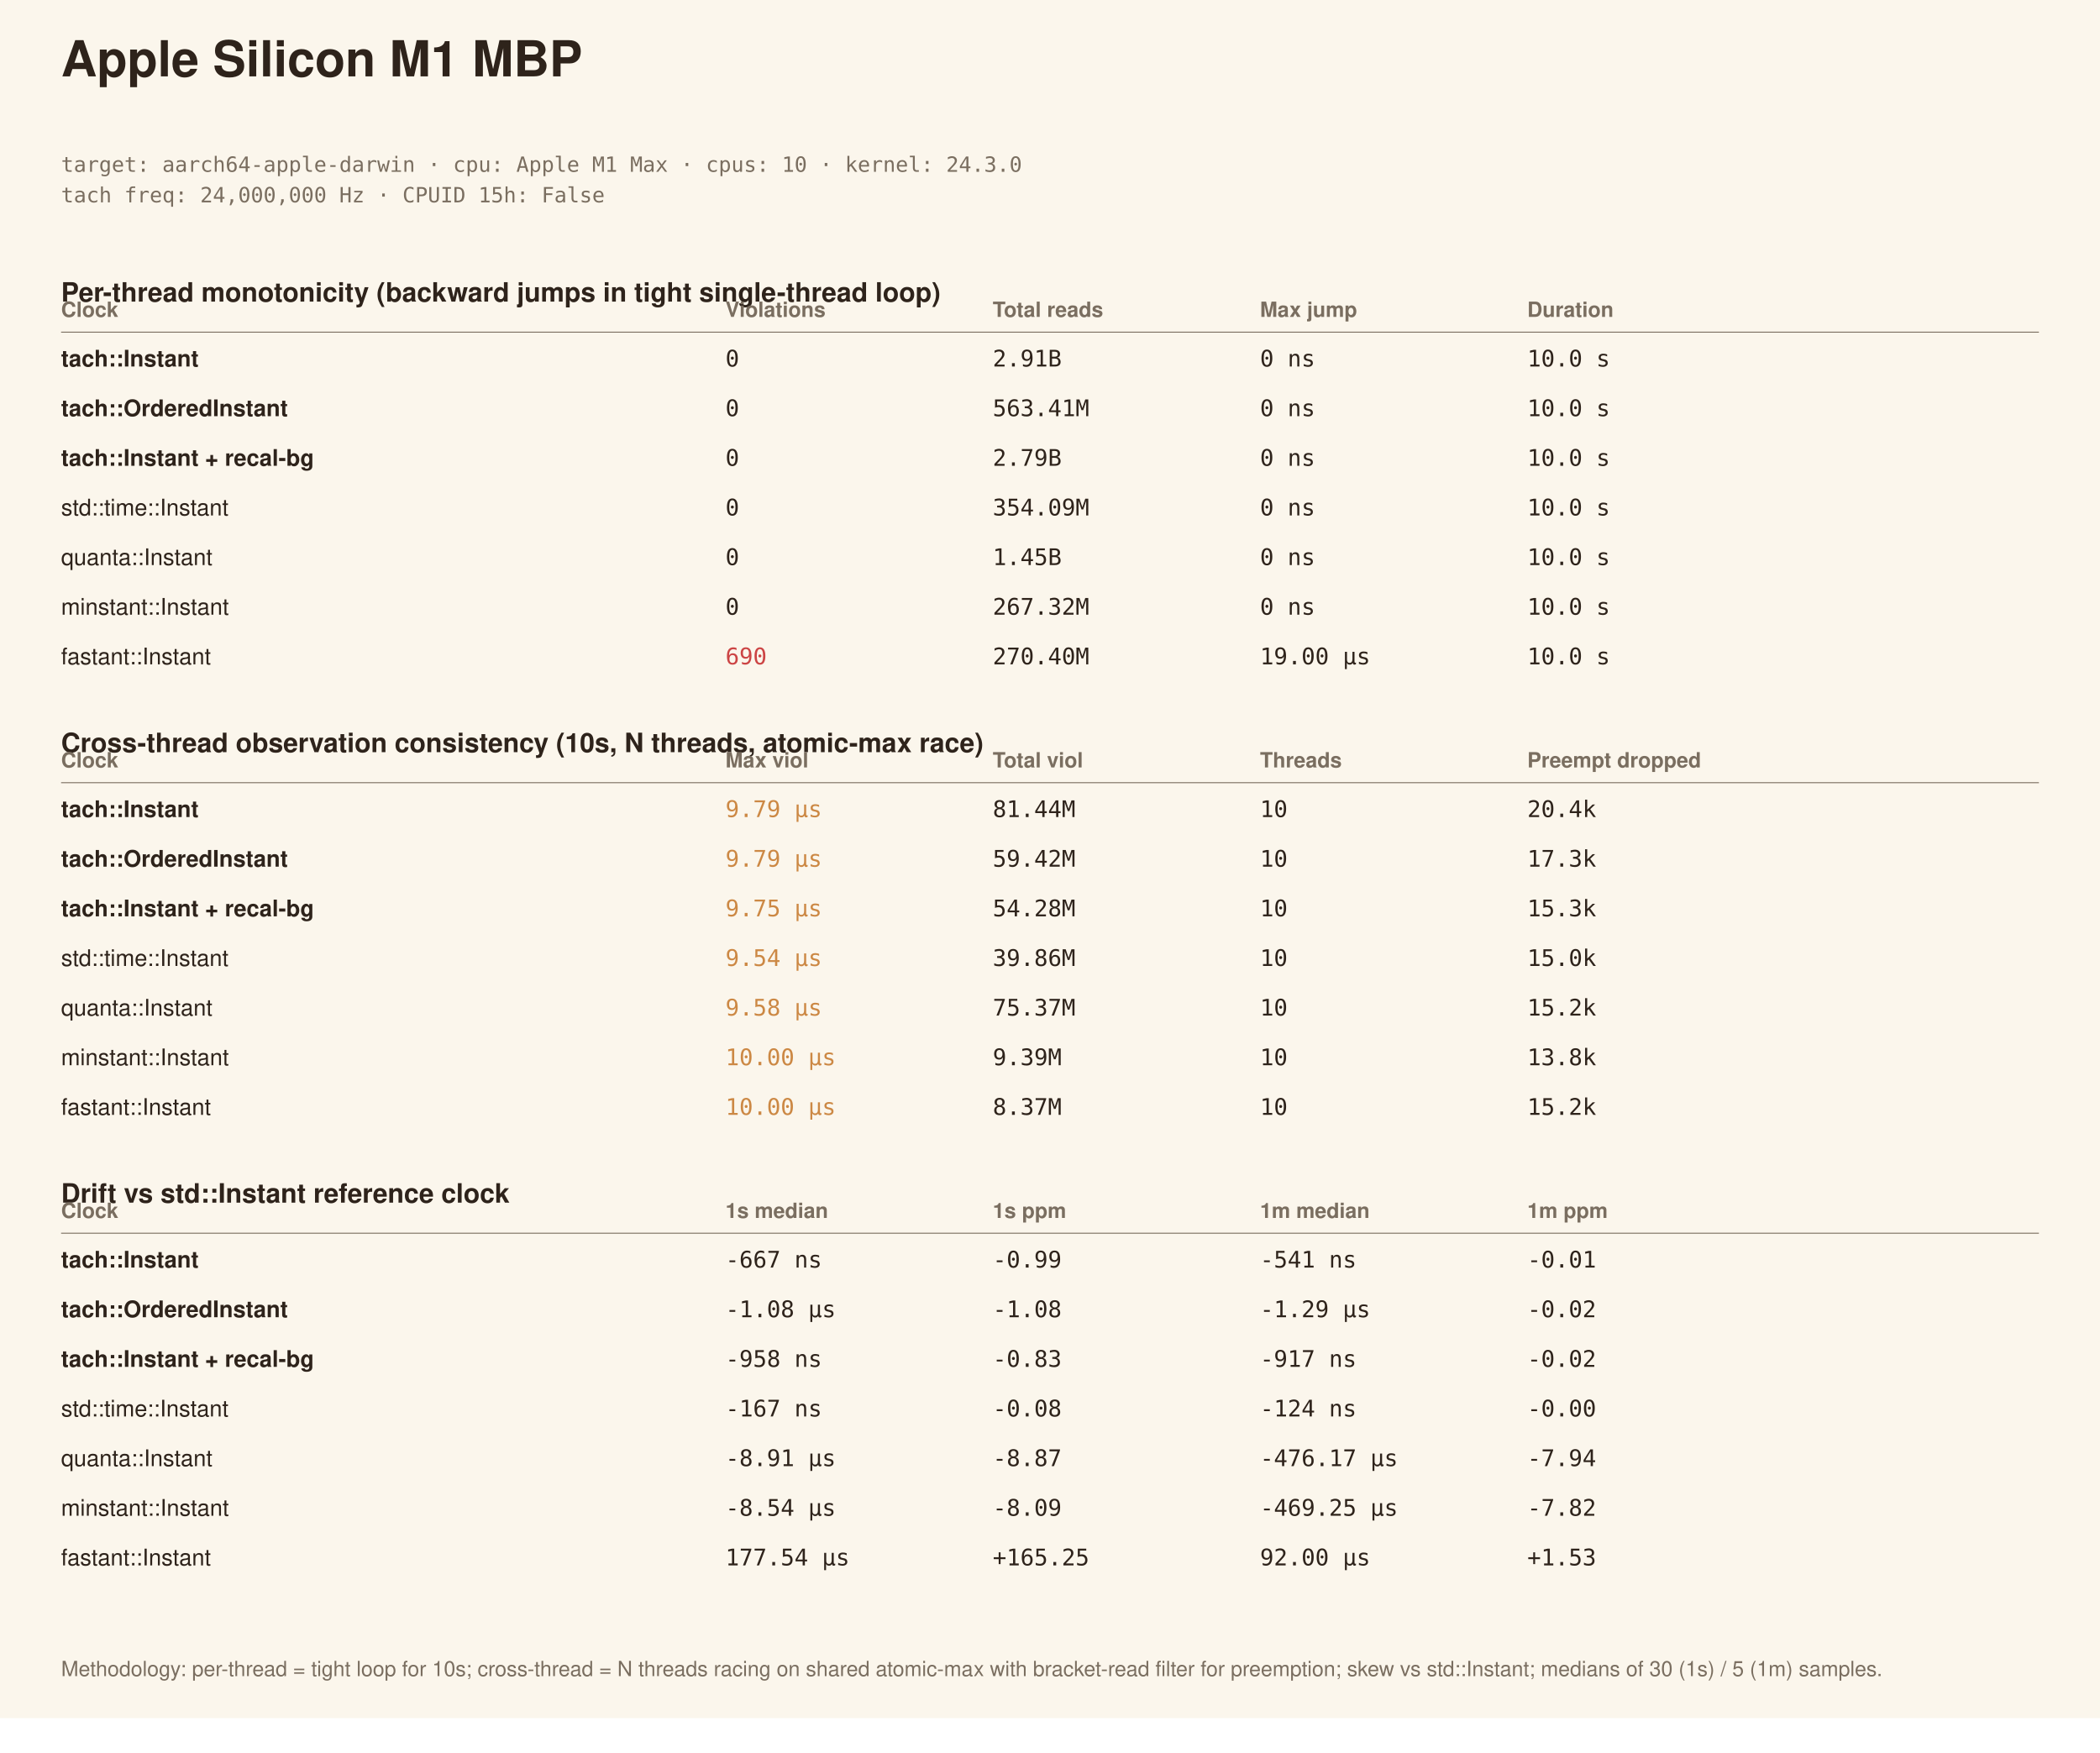
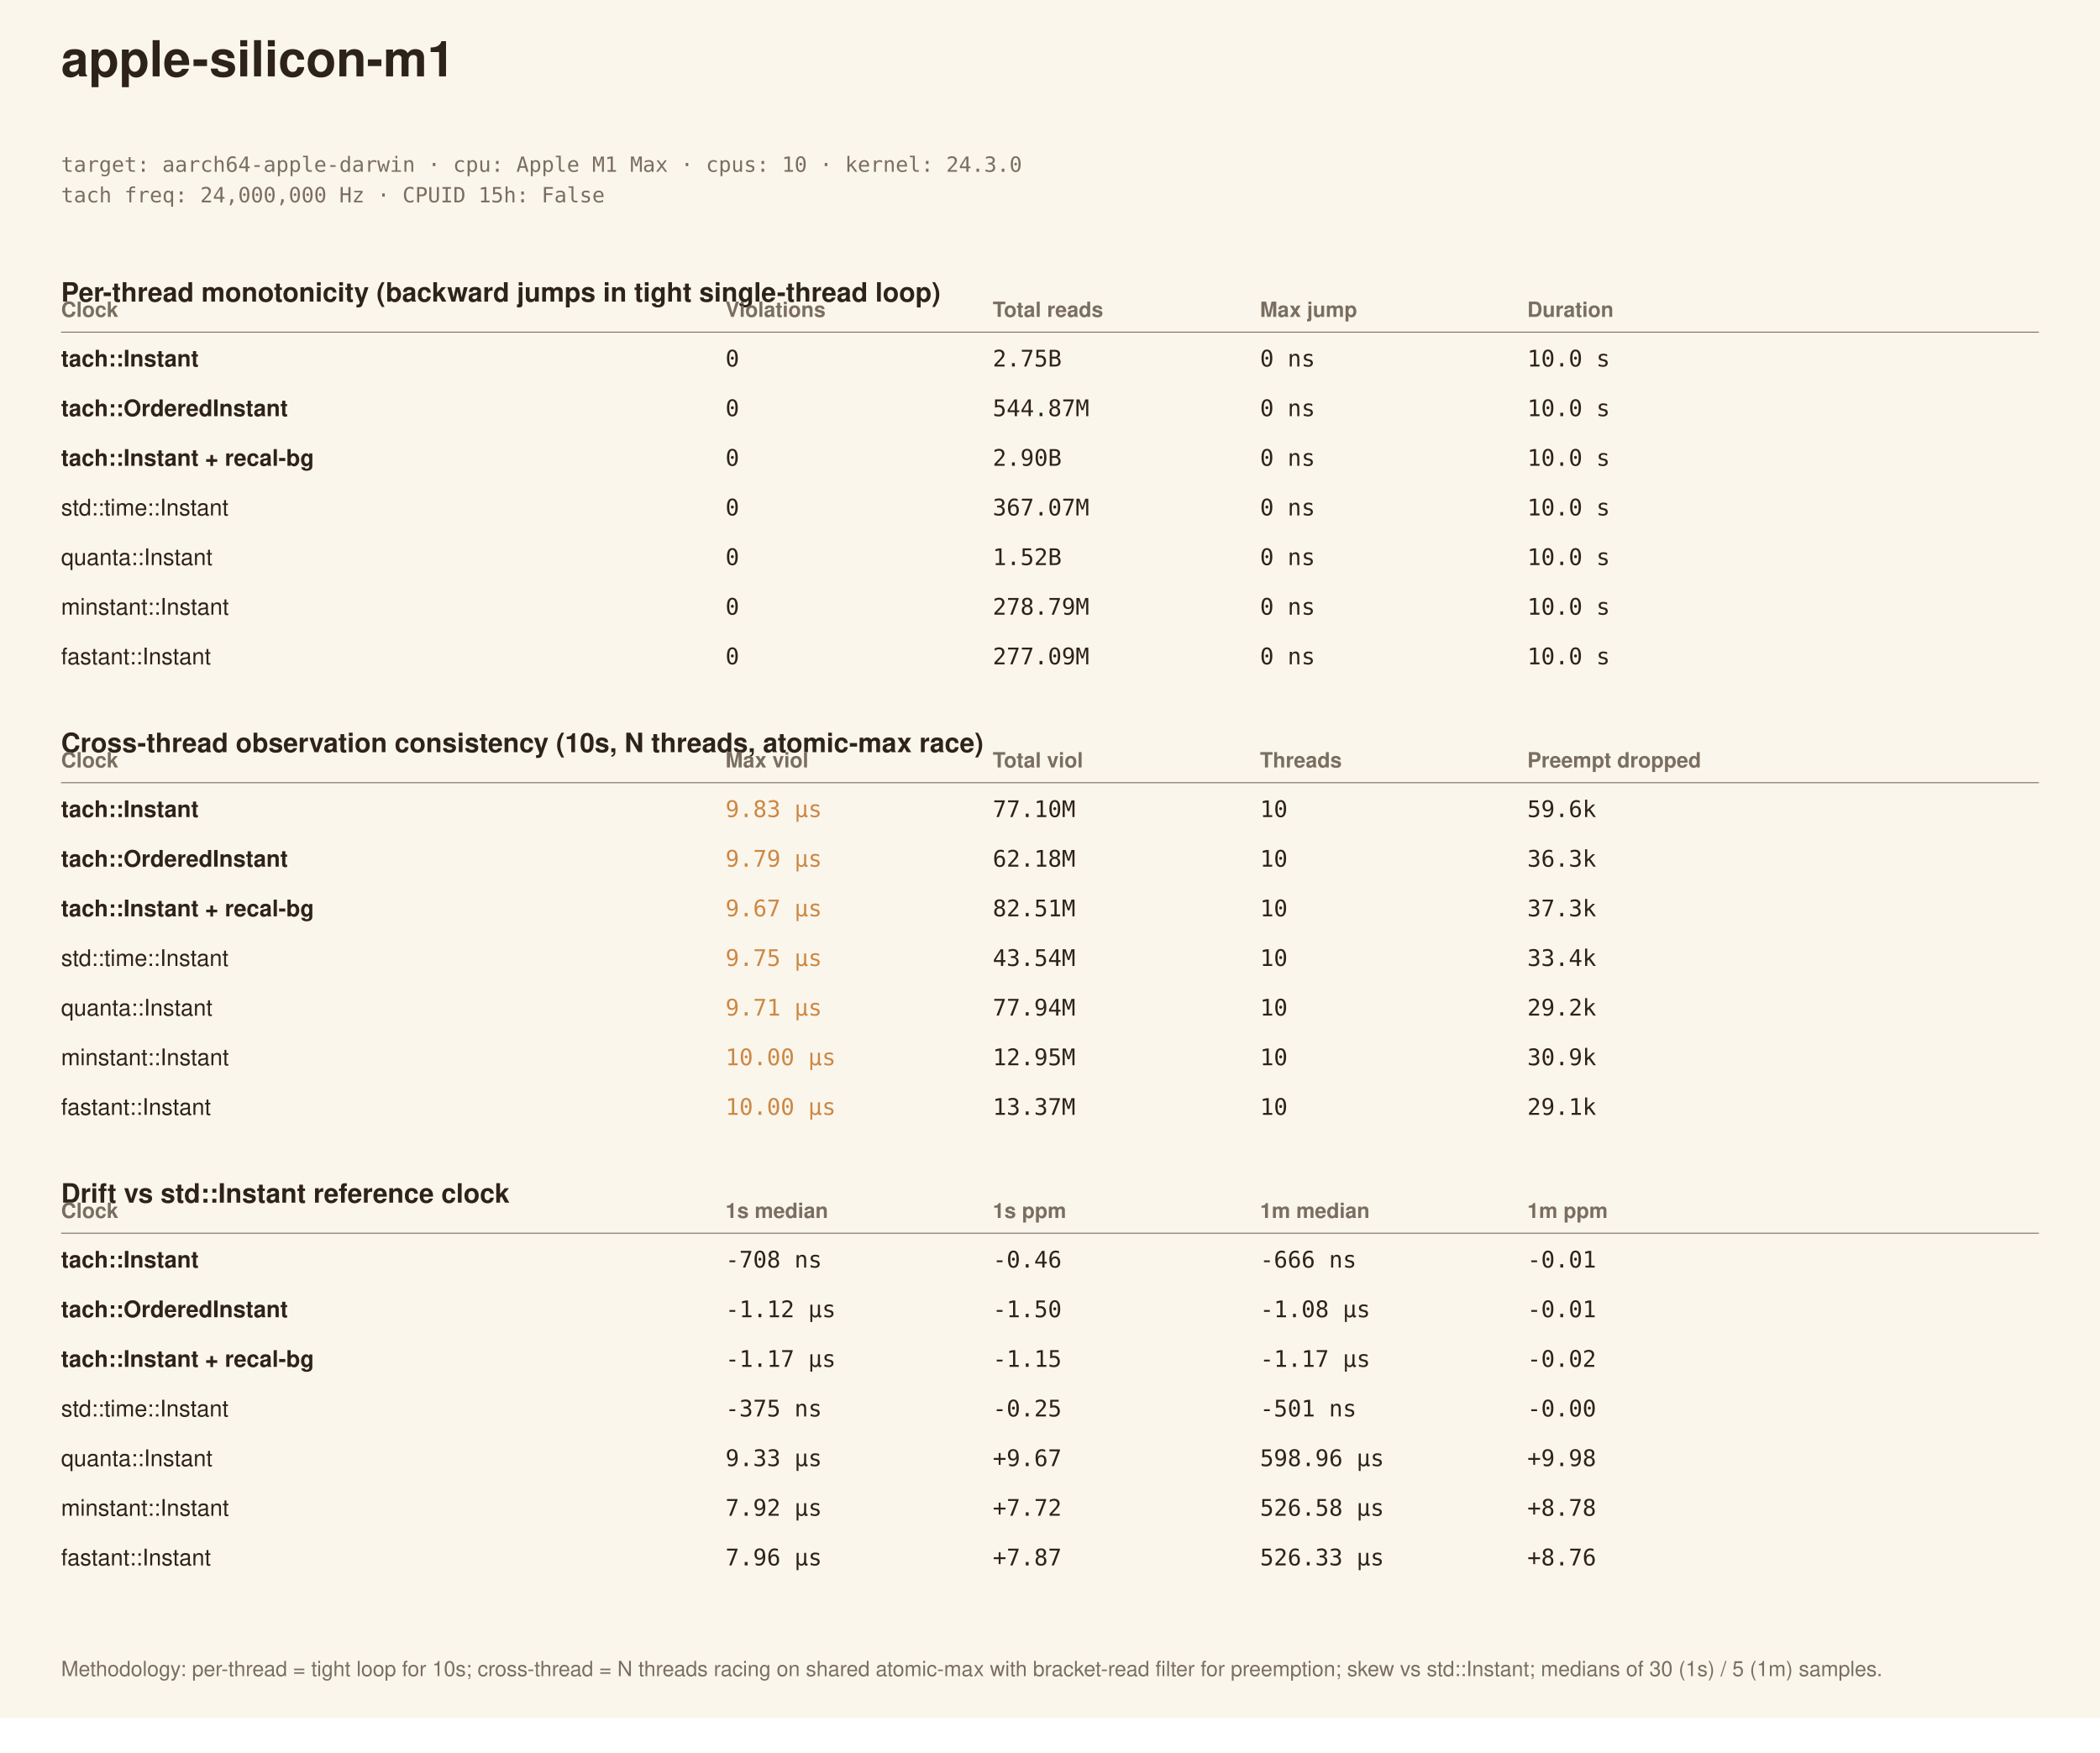
<svg xmlns="http://www.w3.org/2000/svg" viewBox="0 0 1100 918" width="1100" height="918">
  <rect width="1100" height="900" fill="#FBF6EC" />
-   <text x="32" y="40" text-anchor="start" font-family="Avenir Next, Helvetica, Arial, sans-serif" font-size="26" font-weight="bold" fill="#2E231B">Apple Silicon M1 MBP</text>
+   <text x="32" y="40" text-anchor="start" font-family="Avenir Next, Helvetica, Arial, sans-serif" font-size="26" font-weight="bold" fill="#2E231B">apple-silicon-m1</text>
  <text x="32" y="90" text-anchor="start" font-family="monospace" font-size="11" fill="#7A6E60">target: aarch64-apple-darwin  ·  cpu: Apple M1 Max  ·  cpus: 10  ·  kernel: 24.3.0</text>
  <text x="32" y="106" text-anchor="start" font-family="monospace" font-size="11" fill="#7A6E60">tach freq: 24,000,000 Hz  ·  CPUID 15h: False</text>
  <text x="32" y="158" text-anchor="start" font-family="Avenir Next, Helvetica, Arial, sans-serif" font-size="14" font-weight="bold" fill="#2E231B">Per-thread monotonicity (backward jumps in tight single-thread loop)</text>
  <line x1="32" y1="174" x2="1068" y2="174" stroke="#7A6E60" stroke-width="0.5" />
  <text x="32" y="166" text-anchor="start" font-family="Avenir Next, Helvetica, Arial, sans-serif" font-size="11" font-weight="bold" fill="#7A6E60">Clock</text>
  <text x="380" y="166" text-anchor="start" font-family="Avenir Next, Helvetica, Arial, sans-serif" font-size="11" font-weight="bold" fill="#7A6E60">Violations</text>
  <text x="520" y="166" text-anchor="start" font-family="Avenir Next, Helvetica, Arial, sans-serif" font-size="11" font-weight="bold" fill="#7A6E60">Total reads</text>
  <text x="660" y="166" text-anchor="start" font-family="Avenir Next, Helvetica, Arial, sans-serif" font-size="11" font-weight="bold" fill="#7A6E60">Max jump</text>
  <text x="800" y="166" text-anchor="start" font-family="Avenir Next, Helvetica, Arial, sans-serif" font-size="11" font-weight="bold" fill="#7A6E60">Duration</text>
  <text x="32" y="192" text-anchor="start" font-family="Avenir Next, Helvetica, Arial, sans-serif" font-size="12" font-weight="bold" fill="#2E231B">tach::Instant</text>
  <text x="380" y="192" text-anchor="start" font-family="monospace" font-size="12" fill="#2E231B">0</text>
-   <text x="520" y="192" text-anchor="start" font-family="monospace" font-size="12" fill="#2E231B">2.91B</text>
+   <text x="520" y="192" text-anchor="start" font-family="monospace" font-size="12" fill="#2E231B">2.75B</text>
  <text x="660" y="192" text-anchor="start" font-family="monospace" font-size="12" fill="#2E231B">0 ns</text>
  <text x="800" y="192" text-anchor="start" font-family="monospace" font-size="12" fill="#2E231B">10.0 s</text>
  <text x="32" y="218" text-anchor="start" font-family="Avenir Next, Helvetica, Arial, sans-serif" font-size="12" font-weight="bold" fill="#2E231B">tach::OrderedInstant</text>
  <text x="380" y="218" text-anchor="start" font-family="monospace" font-size="12" fill="#2E231B">0</text>
-   <text x="520" y="218" text-anchor="start" font-family="monospace" font-size="12" fill="#2E231B">563.41M</text>
+   <text x="520" y="218" text-anchor="start" font-family="monospace" font-size="12" fill="#2E231B">544.87M</text>
  <text x="660" y="218" text-anchor="start" font-family="monospace" font-size="12" fill="#2E231B">0 ns</text>
  <text x="800" y="218" text-anchor="start" font-family="monospace" font-size="12" fill="#2E231B">10.0 s</text>
  <text x="32" y="244" text-anchor="start" font-family="Avenir Next, Helvetica, Arial, sans-serif" font-size="12" font-weight="bold" fill="#2E231B">tach::Instant + recal-bg</text>
  <text x="380" y="244" text-anchor="start" font-family="monospace" font-size="12" fill="#2E231B">0</text>
-   <text x="520" y="244" text-anchor="start" font-family="monospace" font-size="12" fill="#2E231B">2.79B</text>
+   <text x="520" y="244" text-anchor="start" font-family="monospace" font-size="12" fill="#2E231B">2.90B</text>
  <text x="660" y="244" text-anchor="start" font-family="monospace" font-size="12" fill="#2E231B">0 ns</text>
  <text x="800" y="244" text-anchor="start" font-family="monospace" font-size="12" fill="#2E231B">10.0 s</text>
  <text x="32" y="270" text-anchor="start" font-family="Avenir Next, Helvetica, Arial, sans-serif" font-size="12" fill="#2E231B">std::time::Instant</text>
  <text x="380" y="270" text-anchor="start" font-family="monospace" font-size="12" fill="#2E231B">0</text>
-   <text x="520" y="270" text-anchor="start" font-family="monospace" font-size="12" fill="#2E231B">354.09M</text>
+   <text x="520" y="270" text-anchor="start" font-family="monospace" font-size="12" fill="#2E231B">367.07M</text>
  <text x="660" y="270" text-anchor="start" font-family="monospace" font-size="12" fill="#2E231B">0 ns</text>
  <text x="800" y="270" text-anchor="start" font-family="monospace" font-size="12" fill="#2E231B">10.0 s</text>
  <text x="32" y="296" text-anchor="start" font-family="Avenir Next, Helvetica, Arial, sans-serif" font-size="12" fill="#2E231B">quanta::Instant</text>
  <text x="380" y="296" text-anchor="start" font-family="monospace" font-size="12" fill="#2E231B">0</text>
-   <text x="520" y="296" text-anchor="start" font-family="monospace" font-size="12" fill="#2E231B">1.45B</text>
+   <text x="520" y="296" text-anchor="start" font-family="monospace" font-size="12" fill="#2E231B">1.52B</text>
  <text x="660" y="296" text-anchor="start" font-family="monospace" font-size="12" fill="#2E231B">0 ns</text>
  <text x="800" y="296" text-anchor="start" font-family="monospace" font-size="12" fill="#2E231B">10.0 s</text>
  <text x="32" y="322" text-anchor="start" font-family="Avenir Next, Helvetica, Arial, sans-serif" font-size="12" fill="#2E231B">minstant::Instant</text>
  <text x="380" y="322" text-anchor="start" font-family="monospace" font-size="12" fill="#2E231B">0</text>
-   <text x="520" y="322" text-anchor="start" font-family="monospace" font-size="12" fill="#2E231B">267.32M</text>
+   <text x="520" y="322" text-anchor="start" font-family="monospace" font-size="12" fill="#2E231B">278.79M</text>
  <text x="660" y="322" text-anchor="start" font-family="monospace" font-size="12" fill="#2E231B">0 ns</text>
  <text x="800" y="322" text-anchor="start" font-family="monospace" font-size="12" fill="#2E231B">10.0 s</text>
  <text x="32" y="348" text-anchor="start" font-family="Avenir Next, Helvetica, Arial, sans-serif" font-size="12" fill="#2E231B">fastant::Instant</text>
-   <text x="380" y="348" text-anchor="start" font-family="monospace" font-size="12" fill="#cc4444">690</text>
-   <text x="520" y="348" text-anchor="start" font-family="monospace" font-size="12" fill="#2E231B">270.40M</text>
-   <text x="660" y="348" text-anchor="start" font-family="monospace" font-size="12" fill="#2E231B">19.00 µs</text>
+   <text x="380" y="348" text-anchor="start" font-family="monospace" font-size="12" fill="#2E231B">0</text>
+   <text x="520" y="348" text-anchor="start" font-family="monospace" font-size="12" fill="#2E231B">277.09M</text>
+   <text x="660" y="348" text-anchor="start" font-family="monospace" font-size="12" fill="#2E231B">0 ns</text>
  <text x="800" y="348" text-anchor="start" font-family="monospace" font-size="12" fill="#2E231B">10.0 s</text>
  <text x="32" y="394" text-anchor="start" font-family="Avenir Next, Helvetica, Arial, sans-serif" font-size="14" font-weight="bold" fill="#2E231B">Cross-thread observation consistency (10s, N threads, atomic-max race)</text>
  <line x1="32" y1="410" x2="1068" y2="410" stroke="#7A6E60" stroke-width="0.5" />
  <text x="32" y="402" text-anchor="start" font-family="Avenir Next, Helvetica, Arial, sans-serif" font-size="11" font-weight="bold" fill="#7A6E60">Clock</text>
  <text x="380" y="402" text-anchor="start" font-family="Avenir Next, Helvetica, Arial, sans-serif" font-size="11" font-weight="bold" fill="#7A6E60">Max viol</text>
  <text x="520" y="402" text-anchor="start" font-family="Avenir Next, Helvetica, Arial, sans-serif" font-size="11" font-weight="bold" fill="#7A6E60">Total viol</text>
  <text x="660" y="402" text-anchor="start" font-family="Avenir Next, Helvetica, Arial, sans-serif" font-size="11" font-weight="bold" fill="#7A6E60">Threads</text>
  <text x="800" y="402" text-anchor="start" font-family="Avenir Next, Helvetica, Arial, sans-serif" font-size="11" font-weight="bold" fill="#7A6E60">Preempt dropped</text>
  <text x="32" y="428" text-anchor="start" font-family="Avenir Next, Helvetica, Arial, sans-serif" font-size="12" font-weight="bold" fill="#2E231B">tach::Instant</text>
-   <text x="380" y="428" text-anchor="start" font-family="monospace" font-size="12" fill="#cc8844">9.79 µs</text>
-   <text x="520" y="428" text-anchor="start" font-family="monospace" font-size="12" fill="#2E231B">81.44M</text>
+   <text x="380" y="428" text-anchor="start" font-family="monospace" font-size="12" fill="#cc8844">9.83 µs</text>
+   <text x="520" y="428" text-anchor="start" font-family="monospace" font-size="12" fill="#2E231B">77.10M</text>
  <text x="660" y="428" text-anchor="start" font-family="monospace" font-size="12" fill="#2E231B">10</text>
-   <text x="800" y="428" text-anchor="start" font-family="monospace" font-size="12" fill="#2E231B">20.4k</text>
+   <text x="800" y="428" text-anchor="start" font-family="monospace" font-size="12" fill="#2E231B">59.6k</text>
  <text x="32" y="454" text-anchor="start" font-family="Avenir Next, Helvetica, Arial, sans-serif" font-size="12" font-weight="bold" fill="#2E231B">tach::OrderedInstant</text>
  <text x="380" y="454" text-anchor="start" font-family="monospace" font-size="12" fill="#cc8844">9.79 µs</text>
-   <text x="520" y="454" text-anchor="start" font-family="monospace" font-size="12" fill="#2E231B">59.42M</text>
+   <text x="520" y="454" text-anchor="start" font-family="monospace" font-size="12" fill="#2E231B">62.18M</text>
  <text x="660" y="454" text-anchor="start" font-family="monospace" font-size="12" fill="#2E231B">10</text>
-   <text x="800" y="454" text-anchor="start" font-family="monospace" font-size="12" fill="#2E231B">17.3k</text>
+   <text x="800" y="454" text-anchor="start" font-family="monospace" font-size="12" fill="#2E231B">36.3k</text>
  <text x="32" y="480" text-anchor="start" font-family="Avenir Next, Helvetica, Arial, sans-serif" font-size="12" font-weight="bold" fill="#2E231B">tach::Instant + recal-bg</text>
-   <text x="380" y="480" text-anchor="start" font-family="monospace" font-size="12" fill="#cc8844">9.75 µs</text>
-   <text x="520" y="480" text-anchor="start" font-family="monospace" font-size="12" fill="#2E231B">54.28M</text>
+   <text x="380" y="480" text-anchor="start" font-family="monospace" font-size="12" fill="#cc8844">9.67 µs</text>
+   <text x="520" y="480" text-anchor="start" font-family="monospace" font-size="12" fill="#2E231B">82.51M</text>
  <text x="660" y="480" text-anchor="start" font-family="monospace" font-size="12" fill="#2E231B">10</text>
-   <text x="800" y="480" text-anchor="start" font-family="monospace" font-size="12" fill="#2E231B">15.3k</text>
+   <text x="800" y="480" text-anchor="start" font-family="monospace" font-size="12" fill="#2E231B">37.3k</text>
  <text x="32" y="506" text-anchor="start" font-family="Avenir Next, Helvetica, Arial, sans-serif" font-size="12" fill="#2E231B">std::time::Instant</text>
-   <text x="380" y="506" text-anchor="start" font-family="monospace" font-size="12" fill="#cc8844">9.54 µs</text>
-   <text x="520" y="506" text-anchor="start" font-family="monospace" font-size="12" fill="#2E231B">39.86M</text>
+   <text x="380" y="506" text-anchor="start" font-family="monospace" font-size="12" fill="#cc8844">9.75 µs</text>
+   <text x="520" y="506" text-anchor="start" font-family="monospace" font-size="12" fill="#2E231B">43.54M</text>
  <text x="660" y="506" text-anchor="start" font-family="monospace" font-size="12" fill="#2E231B">10</text>
-   <text x="800" y="506" text-anchor="start" font-family="monospace" font-size="12" fill="#2E231B">15.0k</text>
+   <text x="800" y="506" text-anchor="start" font-family="monospace" font-size="12" fill="#2E231B">33.4k</text>
  <text x="32" y="532" text-anchor="start" font-family="Avenir Next, Helvetica, Arial, sans-serif" font-size="12" fill="#2E231B">quanta::Instant</text>
-   <text x="380" y="532" text-anchor="start" font-family="monospace" font-size="12" fill="#cc8844">9.58 µs</text>
-   <text x="520" y="532" text-anchor="start" font-family="monospace" font-size="12" fill="#2E231B">75.37M</text>
+   <text x="380" y="532" text-anchor="start" font-family="monospace" font-size="12" fill="#cc8844">9.71 µs</text>
+   <text x="520" y="532" text-anchor="start" font-family="monospace" font-size="12" fill="#2E231B">77.94M</text>
  <text x="660" y="532" text-anchor="start" font-family="monospace" font-size="12" fill="#2E231B">10</text>
-   <text x="800" y="532" text-anchor="start" font-family="monospace" font-size="12" fill="#2E231B">15.2k</text>
+   <text x="800" y="532" text-anchor="start" font-family="monospace" font-size="12" fill="#2E231B">29.2k</text>
  <text x="32" y="558" text-anchor="start" font-family="Avenir Next, Helvetica, Arial, sans-serif" font-size="12" fill="#2E231B">minstant::Instant</text>
  <text x="380" y="558" text-anchor="start" font-family="monospace" font-size="12" fill="#cc8844">10.00 µs</text>
-   <text x="520" y="558" text-anchor="start" font-family="monospace" font-size="12" fill="#2E231B">9.39M</text>
+   <text x="520" y="558" text-anchor="start" font-family="monospace" font-size="12" fill="#2E231B">12.95M</text>
  <text x="660" y="558" text-anchor="start" font-family="monospace" font-size="12" fill="#2E231B">10</text>
-   <text x="800" y="558" text-anchor="start" font-family="monospace" font-size="12" fill="#2E231B">13.8k</text>
+   <text x="800" y="558" text-anchor="start" font-family="monospace" font-size="12" fill="#2E231B">30.9k</text>
  <text x="32" y="584" text-anchor="start" font-family="Avenir Next, Helvetica, Arial, sans-serif" font-size="12" fill="#2E231B">fastant::Instant</text>
  <text x="380" y="584" text-anchor="start" font-family="monospace" font-size="12" fill="#cc8844">10.00 µs</text>
-   <text x="520" y="584" text-anchor="start" font-family="monospace" font-size="12" fill="#2E231B">8.37M</text>
+   <text x="520" y="584" text-anchor="start" font-family="monospace" font-size="12" fill="#2E231B">13.37M</text>
  <text x="660" y="584" text-anchor="start" font-family="monospace" font-size="12" fill="#2E231B">10</text>
-   <text x="800" y="584" text-anchor="start" font-family="monospace" font-size="12" fill="#2E231B">15.2k</text>
+   <text x="800" y="584" text-anchor="start" font-family="monospace" font-size="12" fill="#2E231B">29.1k</text>
  <text x="32" y="630" text-anchor="start" font-family="Avenir Next, Helvetica, Arial, sans-serif" font-size="14" font-weight="bold" fill="#2E231B">Drift vs std::Instant reference clock</text>
  <line x1="32" y1="646" x2="1068" y2="646" stroke="#7A6E60" stroke-width="0.5" />
  <text x="32" y="638" text-anchor="start" font-family="Avenir Next, Helvetica, Arial, sans-serif" font-size="11" font-weight="bold" fill="#7A6E60">Clock</text>
  <text x="380" y="638" text-anchor="start" font-family="Avenir Next, Helvetica, Arial, sans-serif" font-size="11" font-weight="bold" fill="#7A6E60">1s median</text>
  <text x="520" y="638" text-anchor="start" font-family="Avenir Next, Helvetica, Arial, sans-serif" font-size="11" font-weight="bold" fill="#7A6E60">1s ppm</text>
  <text x="660" y="638" text-anchor="start" font-family="Avenir Next, Helvetica, Arial, sans-serif" font-size="11" font-weight="bold" fill="#7A6E60">1m median</text>
  <text x="800" y="638" text-anchor="start" font-family="Avenir Next, Helvetica, Arial, sans-serif" font-size="11" font-weight="bold" fill="#7A6E60">1m ppm</text>
  <text x="32" y="664" text-anchor="start" font-family="Avenir Next, Helvetica, Arial, sans-serif" font-size="12" font-weight="bold" fill="#2E231B">tach::Instant</text>
-   <text x="380" y="664" text-anchor="start" font-family="monospace" font-size="12" fill="#2E231B">-667 ns</text>
-   <text x="520" y="664" text-anchor="start" font-family="monospace" font-size="12" fill="#2E231B">-0.99</text>
-   <text x="660" y="664" text-anchor="start" font-family="monospace" font-size="12" fill="#2E231B">-541 ns</text>
+   <text x="380" y="664" text-anchor="start" font-family="monospace" font-size="12" fill="#2E231B">-708 ns</text>
+   <text x="520" y="664" text-anchor="start" font-family="monospace" font-size="12" fill="#2E231B">-0.46</text>
+   <text x="660" y="664" text-anchor="start" font-family="monospace" font-size="12" fill="#2E231B">-666 ns</text>
  <text x="800" y="664" text-anchor="start" font-family="monospace" font-size="12" fill="#2E231B">-0.01</text>
  <text x="32" y="690" text-anchor="start" font-family="Avenir Next, Helvetica, Arial, sans-serif" font-size="12" font-weight="bold" fill="#2E231B">tach::OrderedInstant</text>
-   <text x="380" y="690" text-anchor="start" font-family="monospace" font-size="12" fill="#2E231B">-1.08 µs</text>
-   <text x="520" y="690" text-anchor="start" font-family="monospace" font-size="12" fill="#2E231B">-1.08</text>
-   <text x="660" y="690" text-anchor="start" font-family="monospace" font-size="12" fill="#2E231B">-1.29 µs</text>
-   <text x="800" y="690" text-anchor="start" font-family="monospace" font-size="12" fill="#2E231B">-0.02</text>
+   <text x="380" y="690" text-anchor="start" font-family="monospace" font-size="12" fill="#2E231B">-1.12 µs</text>
+   <text x="520" y="690" text-anchor="start" font-family="monospace" font-size="12" fill="#2E231B">-1.50</text>
+   <text x="660" y="690" text-anchor="start" font-family="monospace" font-size="12" fill="#2E231B">-1.08 µs</text>
+   <text x="800" y="690" text-anchor="start" font-family="monospace" font-size="12" fill="#2E231B">-0.01</text>
  <text x="32" y="716" text-anchor="start" font-family="Avenir Next, Helvetica, Arial, sans-serif" font-size="12" font-weight="bold" fill="#2E231B">tach::Instant + recal-bg</text>
-   <text x="380" y="716" text-anchor="start" font-family="monospace" font-size="12" fill="#2E231B">-958 ns</text>
-   <text x="520" y="716" text-anchor="start" font-family="monospace" font-size="12" fill="#2E231B">-0.83</text>
-   <text x="660" y="716" text-anchor="start" font-family="monospace" font-size="12" fill="#2E231B">-917 ns</text>
+   <text x="380" y="716" text-anchor="start" font-family="monospace" font-size="12" fill="#2E231B">-1.17 µs</text>
+   <text x="520" y="716" text-anchor="start" font-family="monospace" font-size="12" fill="#2E231B">-1.15</text>
+   <text x="660" y="716" text-anchor="start" font-family="monospace" font-size="12" fill="#2E231B">-1.17 µs</text>
  <text x="800" y="716" text-anchor="start" font-family="monospace" font-size="12" fill="#2E231B">-0.02</text>
  <text x="32" y="742" text-anchor="start" font-family="Avenir Next, Helvetica, Arial, sans-serif" font-size="12" fill="#2E231B">std::time::Instant</text>
-   <text x="380" y="742" text-anchor="start" font-family="monospace" font-size="12" fill="#2E231B">-167 ns</text>
-   <text x="520" y="742" text-anchor="start" font-family="monospace" font-size="12" fill="#2E231B">-0.08</text>
-   <text x="660" y="742" text-anchor="start" font-family="monospace" font-size="12" fill="#2E231B">-124 ns</text>
+   <text x="380" y="742" text-anchor="start" font-family="monospace" font-size="12" fill="#2E231B">-375 ns</text>
+   <text x="520" y="742" text-anchor="start" font-family="monospace" font-size="12" fill="#2E231B">-0.25</text>
+   <text x="660" y="742" text-anchor="start" font-family="monospace" font-size="12" fill="#2E231B">-501 ns</text>
  <text x="800" y="742" text-anchor="start" font-family="monospace" font-size="12" fill="#2E231B">-0.00</text>
  <text x="32" y="768" text-anchor="start" font-family="Avenir Next, Helvetica, Arial, sans-serif" font-size="12" fill="#2E231B">quanta::Instant</text>
-   <text x="380" y="768" text-anchor="start" font-family="monospace" font-size="12" fill="#2E231B">-8.91 µs</text>
-   <text x="520" y="768" text-anchor="start" font-family="monospace" font-size="12" fill="#2E231B">-8.87</text>
-   <text x="660" y="768" text-anchor="start" font-family="monospace" font-size="12" fill="#2E231B">-476.17 µs</text>
-   <text x="800" y="768" text-anchor="start" font-family="monospace" font-size="12" fill="#2E231B">-7.94</text>
+   <text x="380" y="768" text-anchor="start" font-family="monospace" font-size="12" fill="#2E231B">9.33 µs</text>
+   <text x="520" y="768" text-anchor="start" font-family="monospace" font-size="12" fill="#2E231B">+9.67</text>
+   <text x="660" y="768" text-anchor="start" font-family="monospace" font-size="12" fill="#2E231B">598.96 µs</text>
+   <text x="800" y="768" text-anchor="start" font-family="monospace" font-size="12" fill="#2E231B">+9.98</text>
  <text x="32" y="794" text-anchor="start" font-family="Avenir Next, Helvetica, Arial, sans-serif" font-size="12" fill="#2E231B">minstant::Instant</text>
-   <text x="380" y="794" text-anchor="start" font-family="monospace" font-size="12" fill="#2E231B">-8.54 µs</text>
-   <text x="520" y="794" text-anchor="start" font-family="monospace" font-size="12" fill="#2E231B">-8.09</text>
-   <text x="660" y="794" text-anchor="start" font-family="monospace" font-size="12" fill="#2E231B">-469.25 µs</text>
-   <text x="800" y="794" text-anchor="start" font-family="monospace" font-size="12" fill="#2E231B">-7.82</text>
+   <text x="380" y="794" text-anchor="start" font-family="monospace" font-size="12" fill="#2E231B">7.92 µs</text>
+   <text x="520" y="794" text-anchor="start" font-family="monospace" font-size="12" fill="#2E231B">+7.72</text>
+   <text x="660" y="794" text-anchor="start" font-family="monospace" font-size="12" fill="#2E231B">526.58 µs</text>
+   <text x="800" y="794" text-anchor="start" font-family="monospace" font-size="12" fill="#2E231B">+8.78</text>
  <text x="32" y="820" text-anchor="start" font-family="Avenir Next, Helvetica, Arial, sans-serif" font-size="12" fill="#2E231B">fastant::Instant</text>
-   <text x="380" y="820" text-anchor="start" font-family="monospace" font-size="12" fill="#2E231B">177.54 µs</text>
-   <text x="520" y="820" text-anchor="start" font-family="monospace" font-size="12" fill="#2E231B">+165.25</text>
-   <text x="660" y="820" text-anchor="start" font-family="monospace" font-size="12" fill="#2E231B">92.00 µs</text>
-   <text x="800" y="820" text-anchor="start" font-family="monospace" font-size="12" fill="#2E231B">+1.53</text>
+   <text x="380" y="820" text-anchor="start" font-family="monospace" font-size="12" fill="#2E231B">7.96 µs</text>
+   <text x="520" y="820" text-anchor="start" font-family="monospace" font-size="12" fill="#2E231B">+7.87</text>
+   <text x="660" y="820" text-anchor="start" font-family="monospace" font-size="12" fill="#2E231B">526.33 µs</text>
+   <text x="800" y="820" text-anchor="start" font-family="monospace" font-size="12" fill="#2E231B">+8.76</text>
  <text x="32" y="878" text-anchor="start" font-family="Avenir Next, Helvetica, Arial, sans-serif" font-size="11" fill="#7A6E60">Methodology: per-thread = tight loop for 10s; cross-thread = N threads racing on shared atomic-max with bracket-read filter for preemption; skew vs std::Instant; medians of 30 (1s) / 5 (1m) samples.</text>
</svg>
